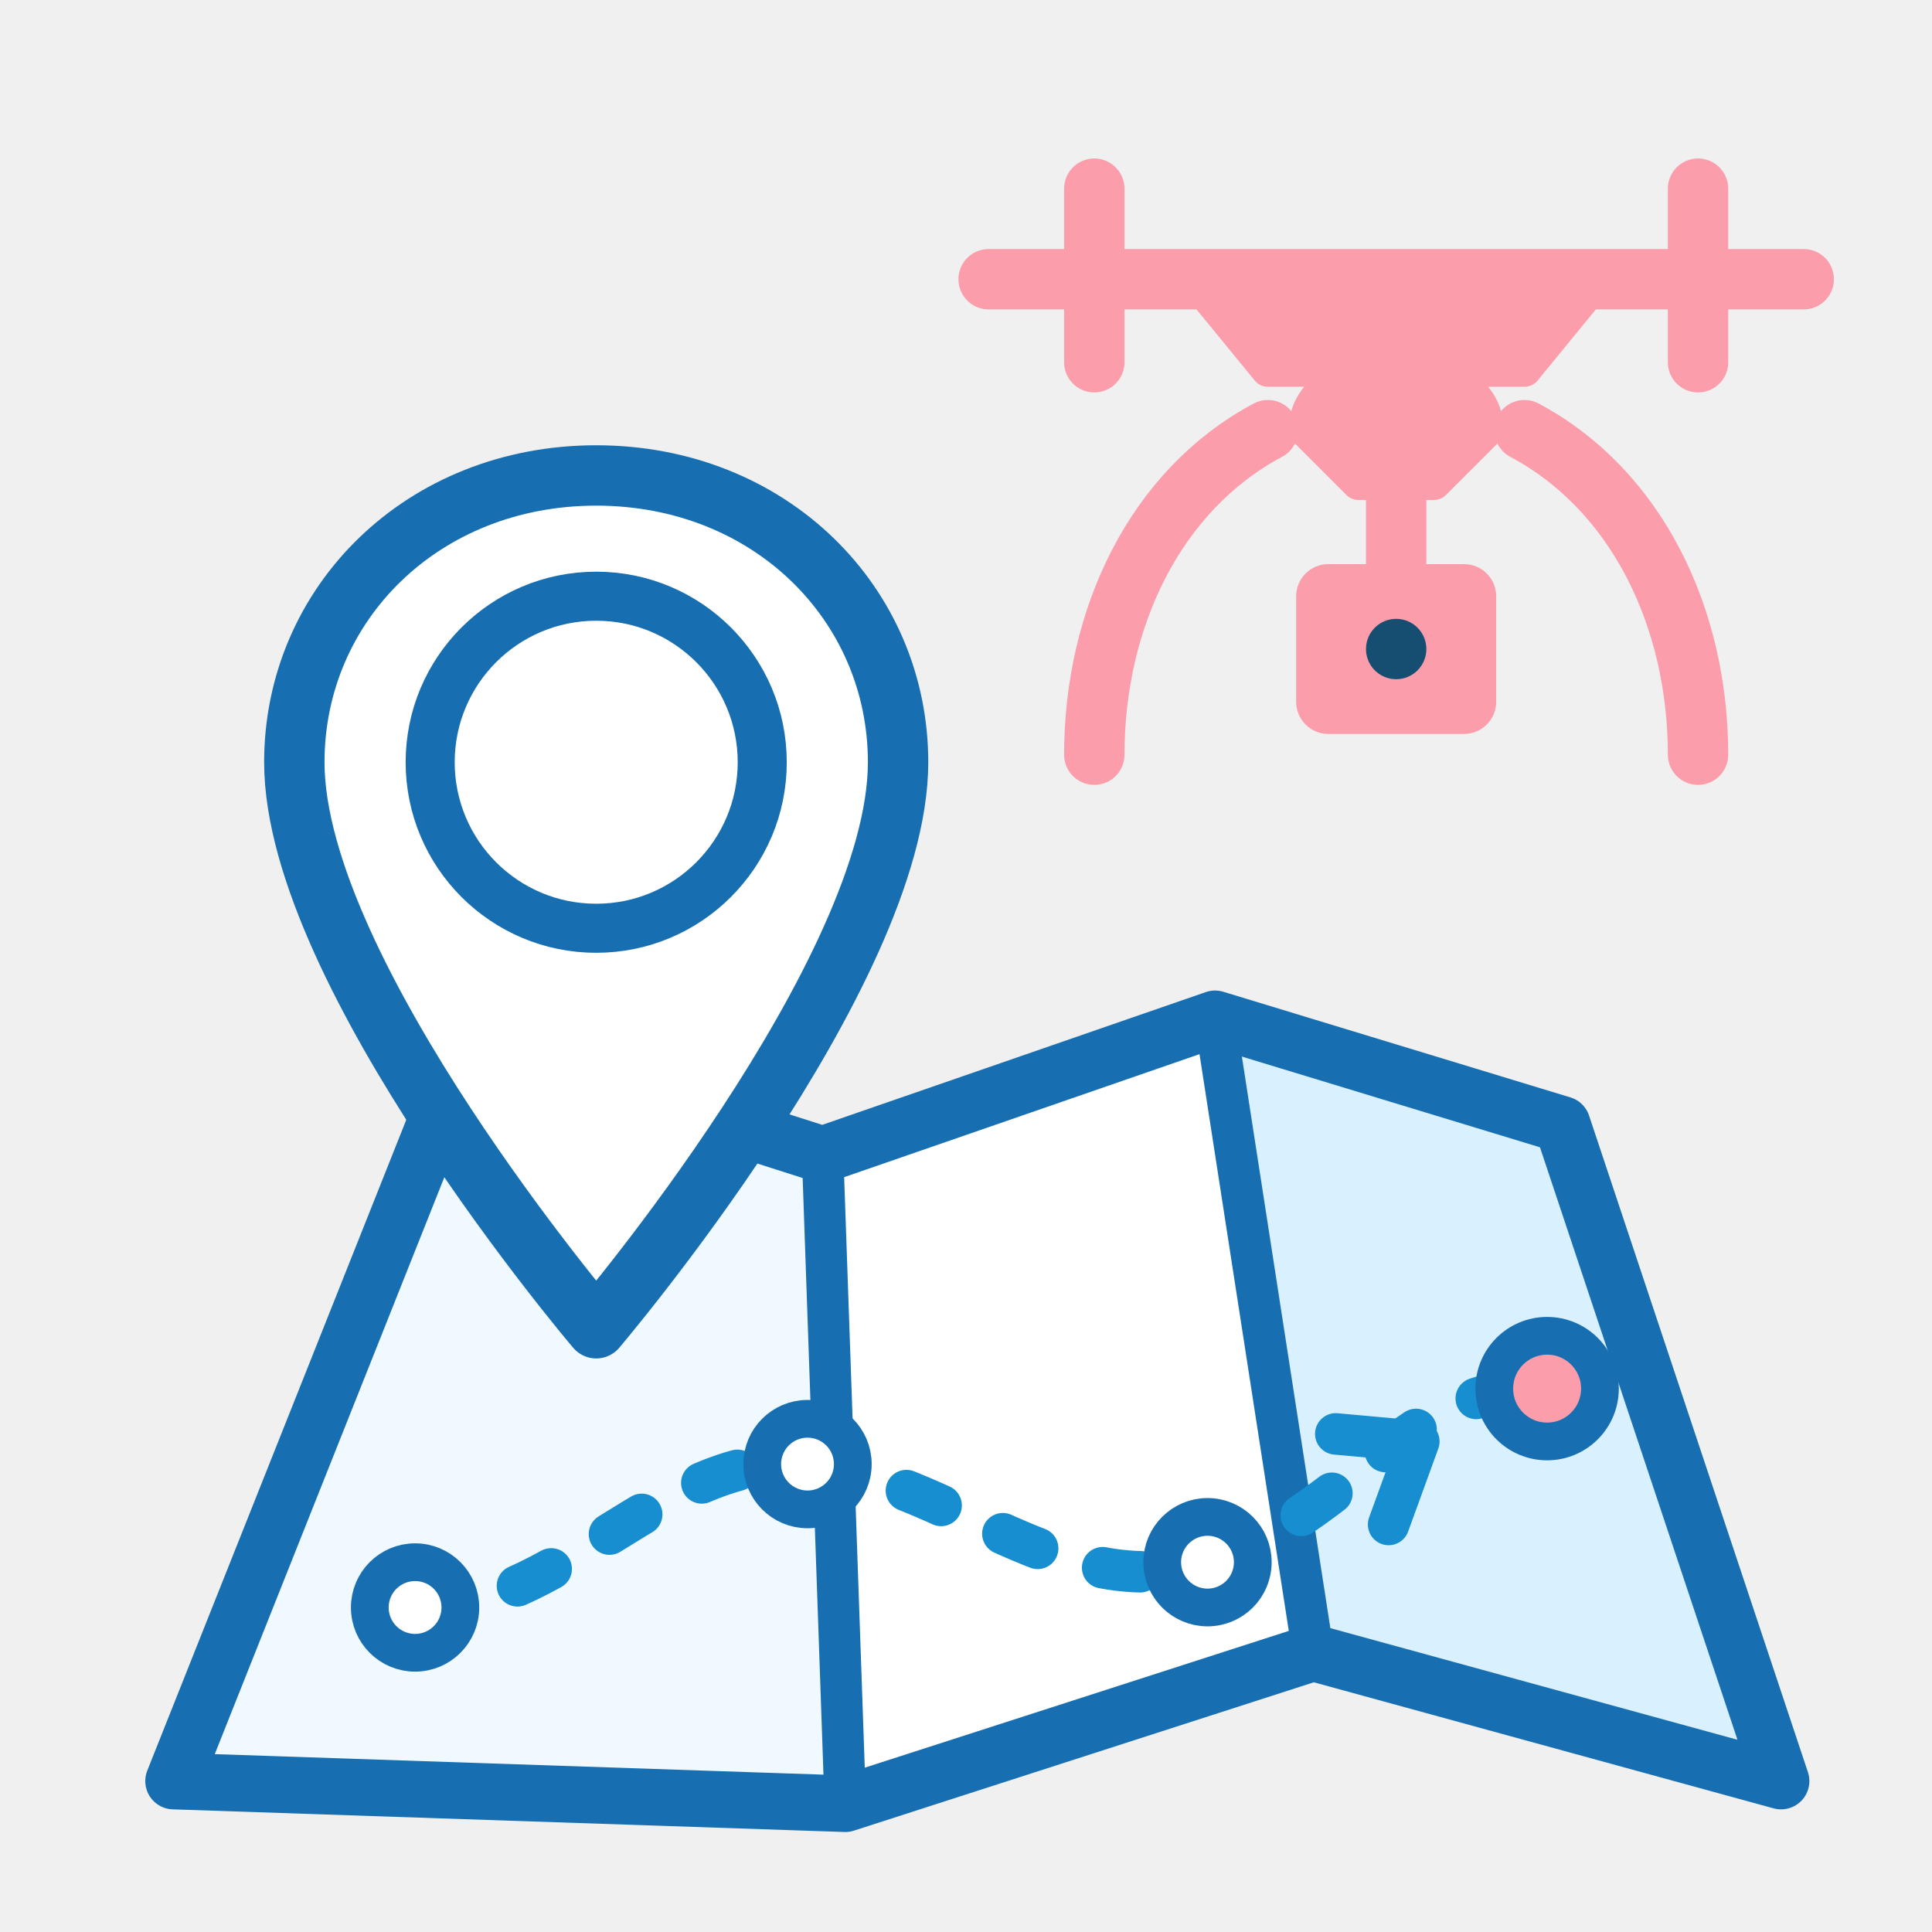
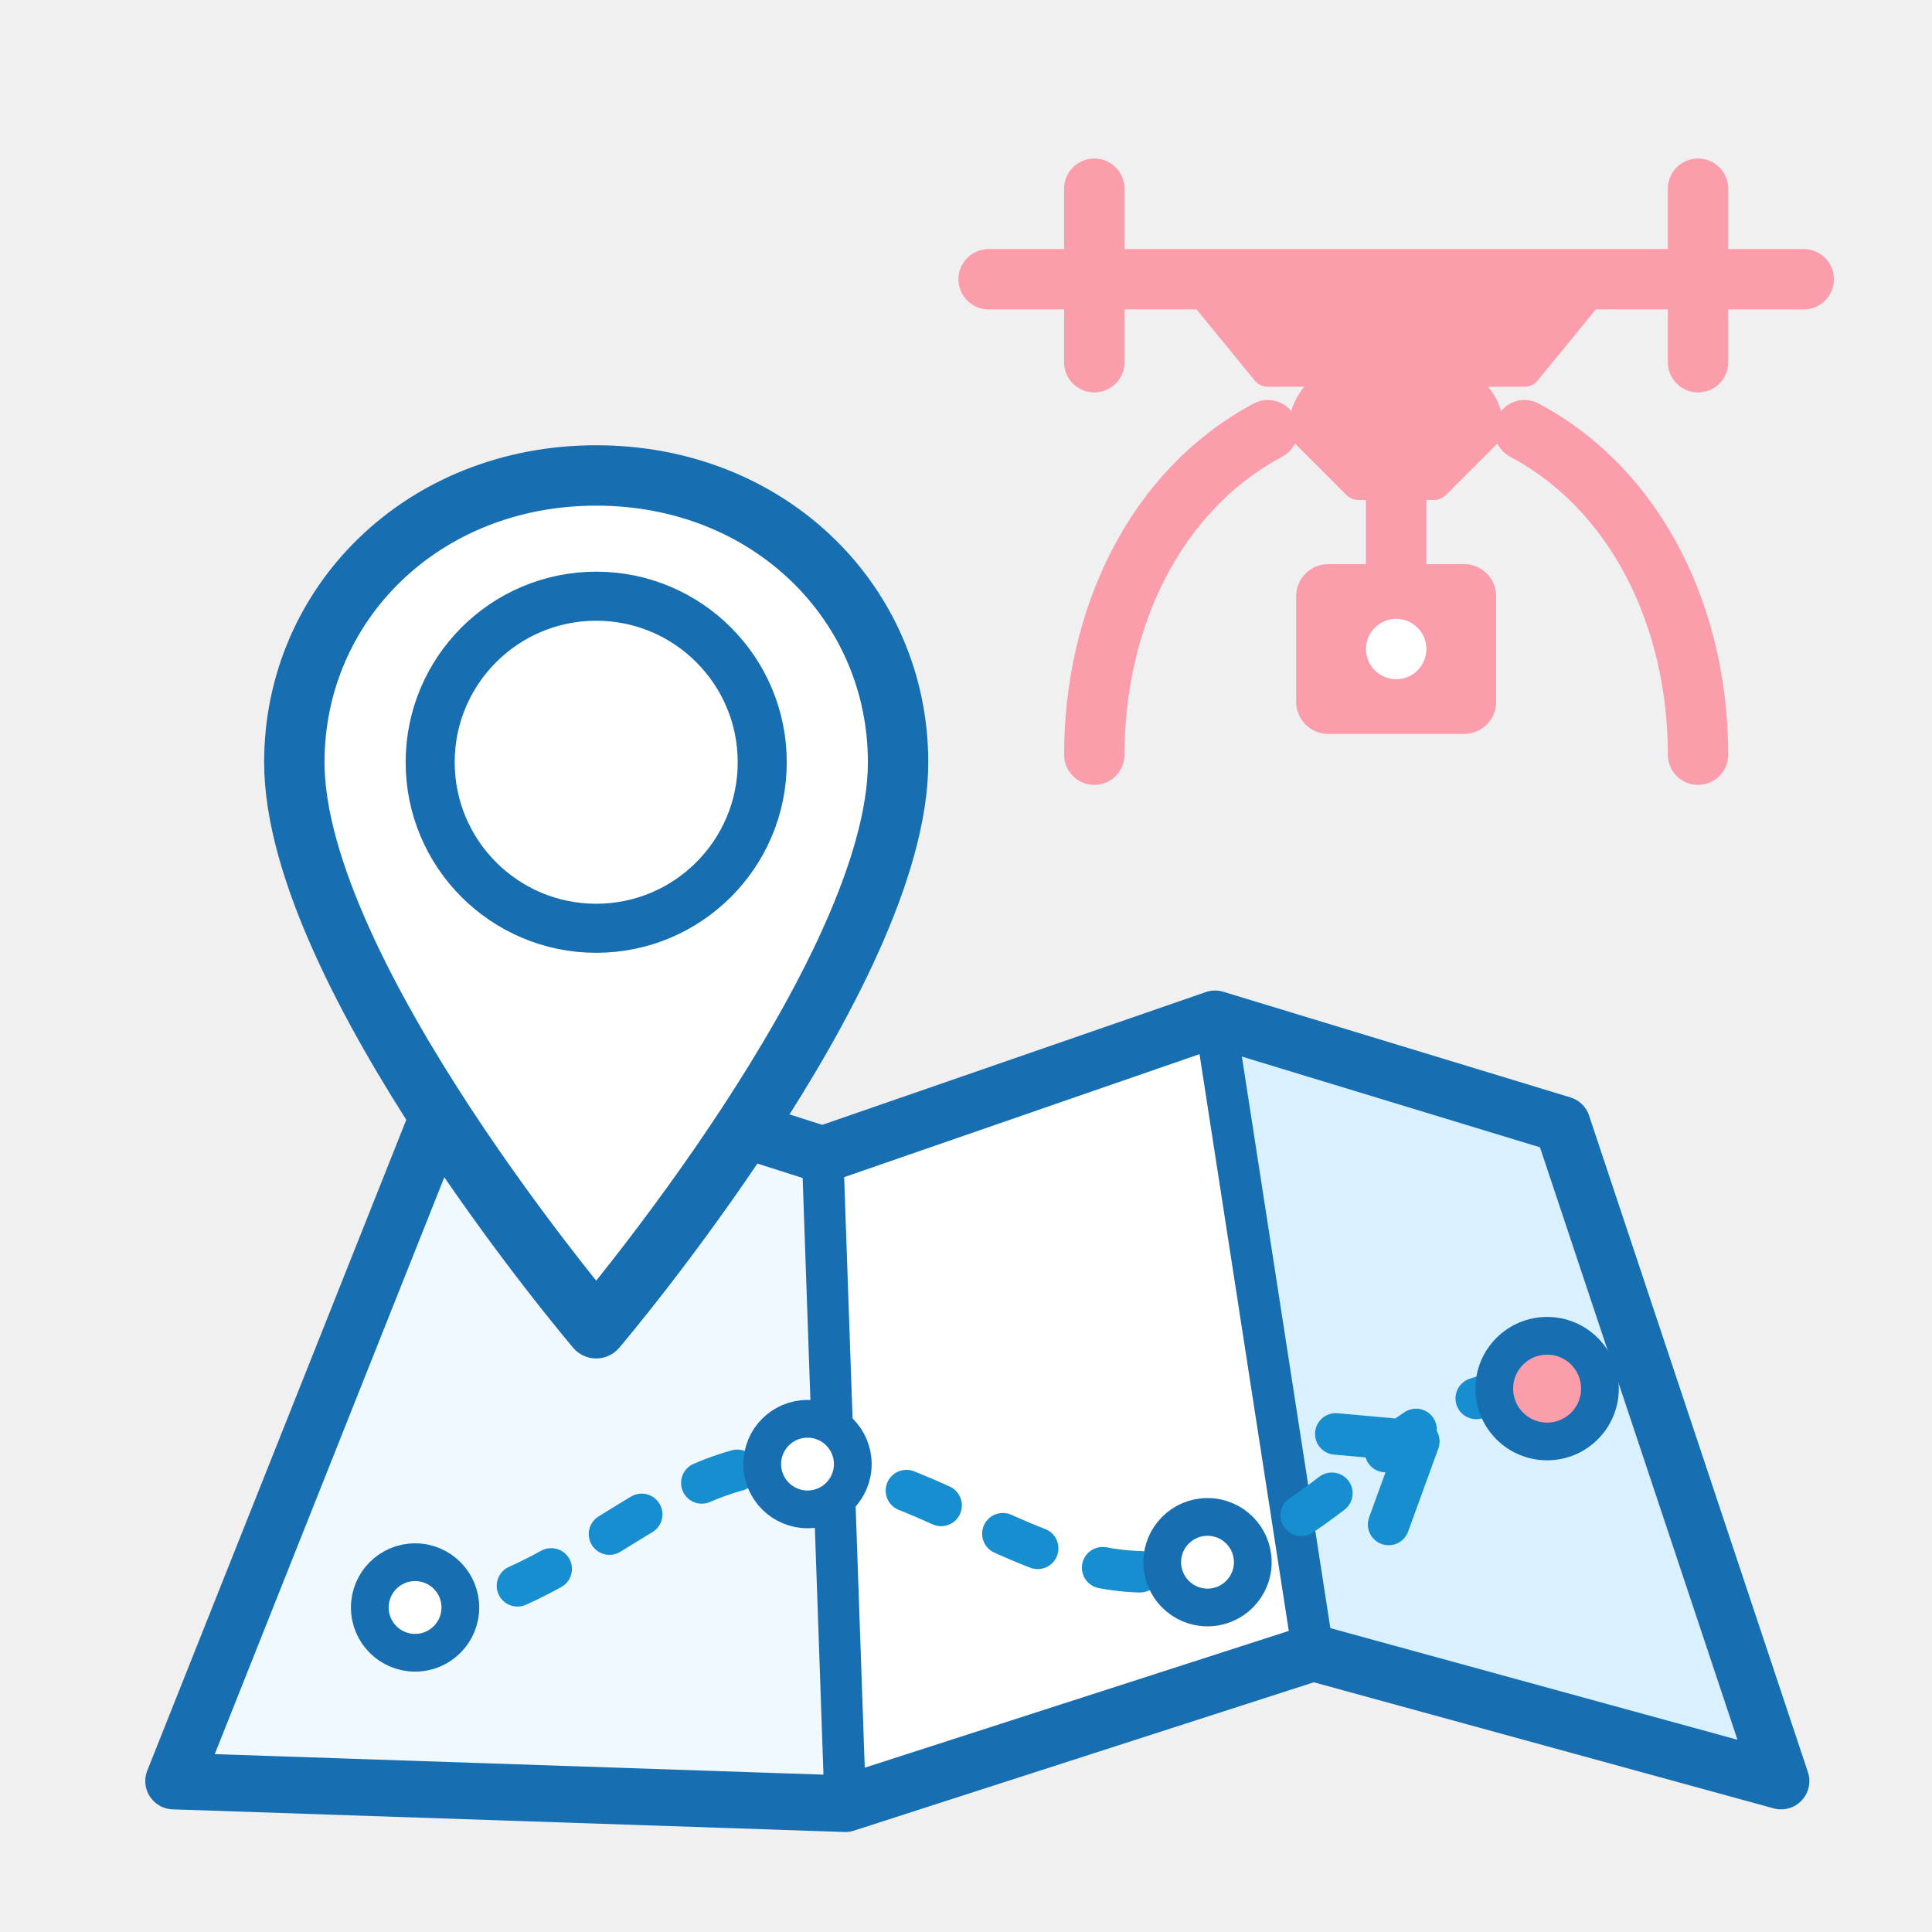
<svg xmlns="http://www.w3.org/2000/svg" width="256" height="256" viewBox="0 0 256 256" fill="none" role="img" aria-labelledby="title desc">
  <g stroke-linecap="round" stroke-linejoin="round">
    <path d="M23 236L62 138L109 153L161 135L207 149L236 236L174 219L112 239Z" fill="#F0F9FF" />
    <path d="M109 153L161 135L174 219L112 239Z" fill="#FFFFFF" />
    <path d="M161 135L207 149L236 236L174 219Z" fill="#D9F0FF" />
    <path d="M23 236L62 138L109 153L161 135L207 149L236 236L174 219L112 239Z" stroke="#176FB2" stroke-width="7.5" />
    <path d="M109 153L112 239M161 135L174 219" stroke="#176FB2" stroke-width="5.5" />
    <path d="M55 213C74 214 88 192 107 194S141 213 160 207S187 183 205 184" stroke="#168ED0" stroke-width="5.5" stroke-dasharray="5 9" />
    <path d="M177 190L188 191L184 202" stroke="#168ED0" stroke-width="5.5" />
    <circle cx="55" cy="213" r="6" fill="#FFFFFF" stroke="#176FB2" stroke-width="5" />
    <circle cx="107" cy="194" r="6" fill="#FFFFFF" stroke="#176FB2" stroke-width="5" />
    <circle cx="160" cy="207" r="6" fill="#FFFFFF" stroke="#176FB2" stroke-width="5" />
    <circle cx="205" cy="184" r="7" fill="#FB9DAA" stroke="#176FB2" stroke-width="5" />
    <path d="M79 63C56 63 39 80 39 101C39 129 79 176 79 176S119 129 119 101C119 80 102 63 79 63Z" fill="#FFFFFF" stroke="#176FB2" stroke-width="8" />
    <circle cx="79" cy="101" r="22" fill="#FFFFFF" stroke="#176FB2" stroke-width="6.5" />
    <g stroke="#FB9DAA" stroke-width="8">
      <path d="M131 37H239M145 25V48M225 25V48" />
      <path d="M159 38H211L202 49H168Z" fill="#FB9DAA" stroke-width="4.5" />
      <path d="M168 57C153 65 145 82 145 100M202 57C217 65 225 82 225 100" />
      <path d="M173 57C173 46 197 46 197 57L190 64H180Z" fill="#FB9DAA" stroke-width="4.5" />
      <path d="M185 63V78" />
      <rect x="174" y="77" width="22" height="18" rx="2" fill="#FB9DAA" stroke-width="4.5" />
    </g>
-     <circle cx="185" cy="86" r="4" fill="#164E72" />
+     <circle cx="185" cy="86" r="4" fill="#FFFFFF" />
  </g>
</svg>
